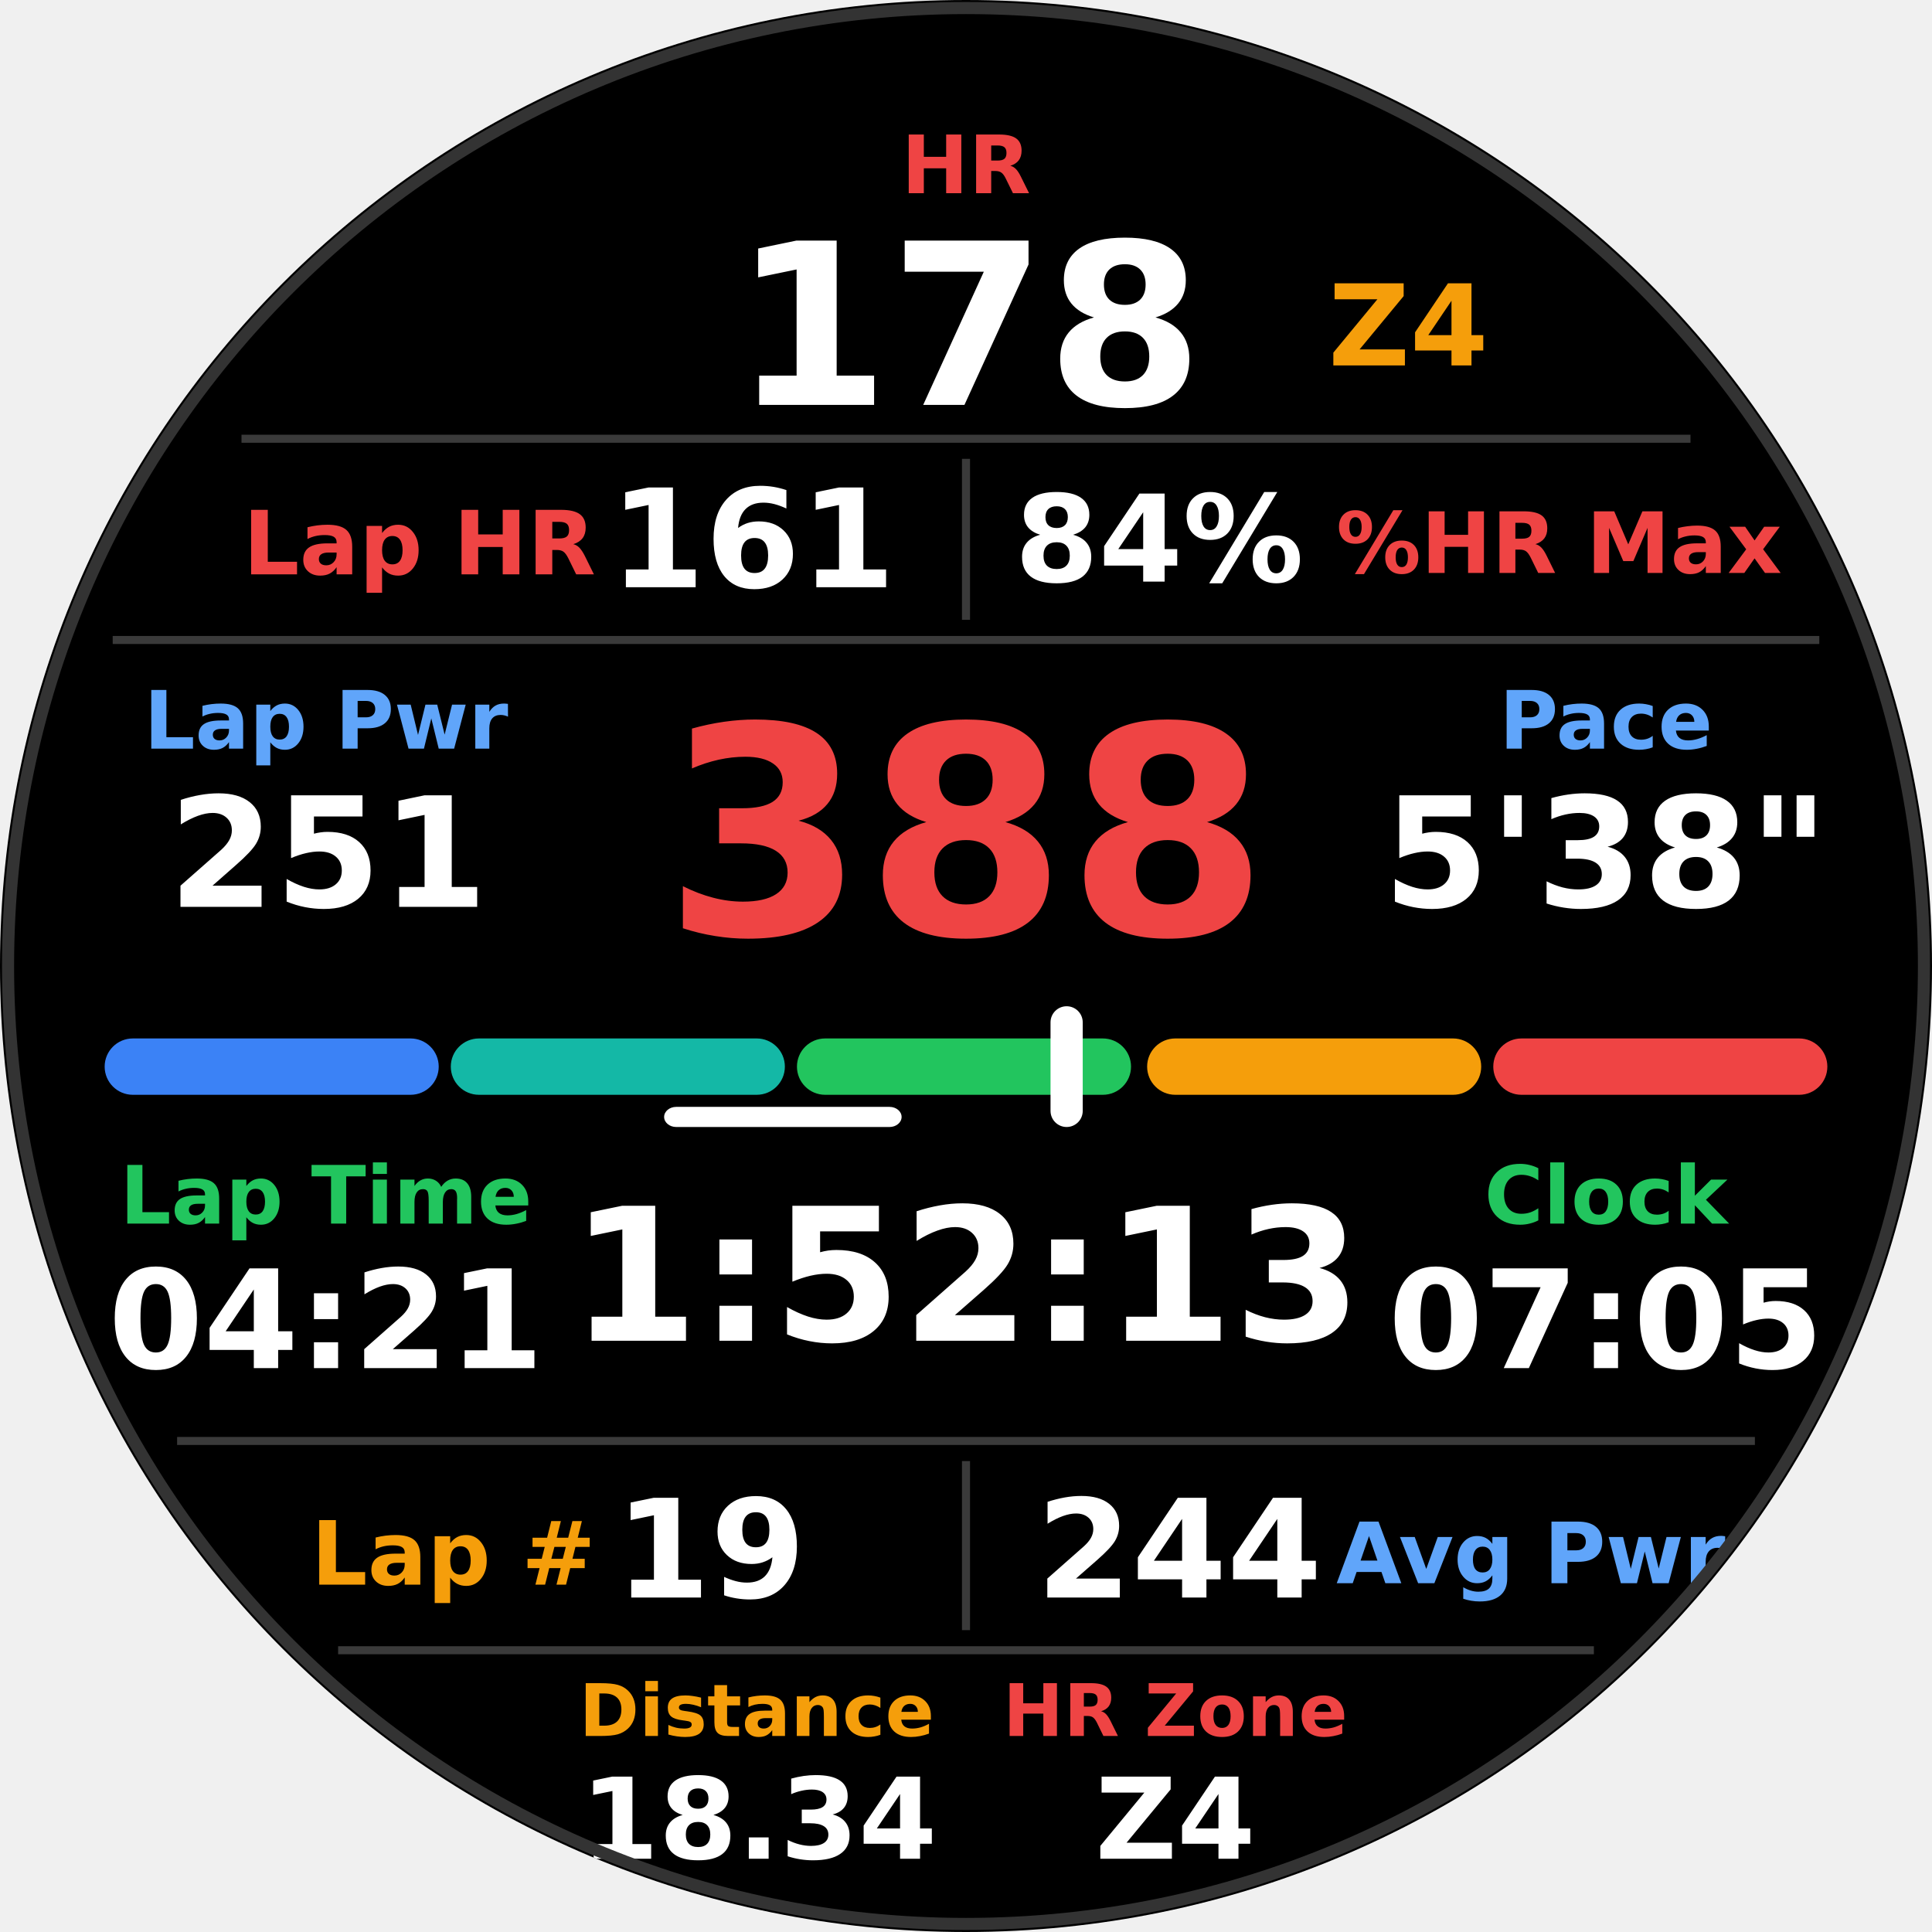
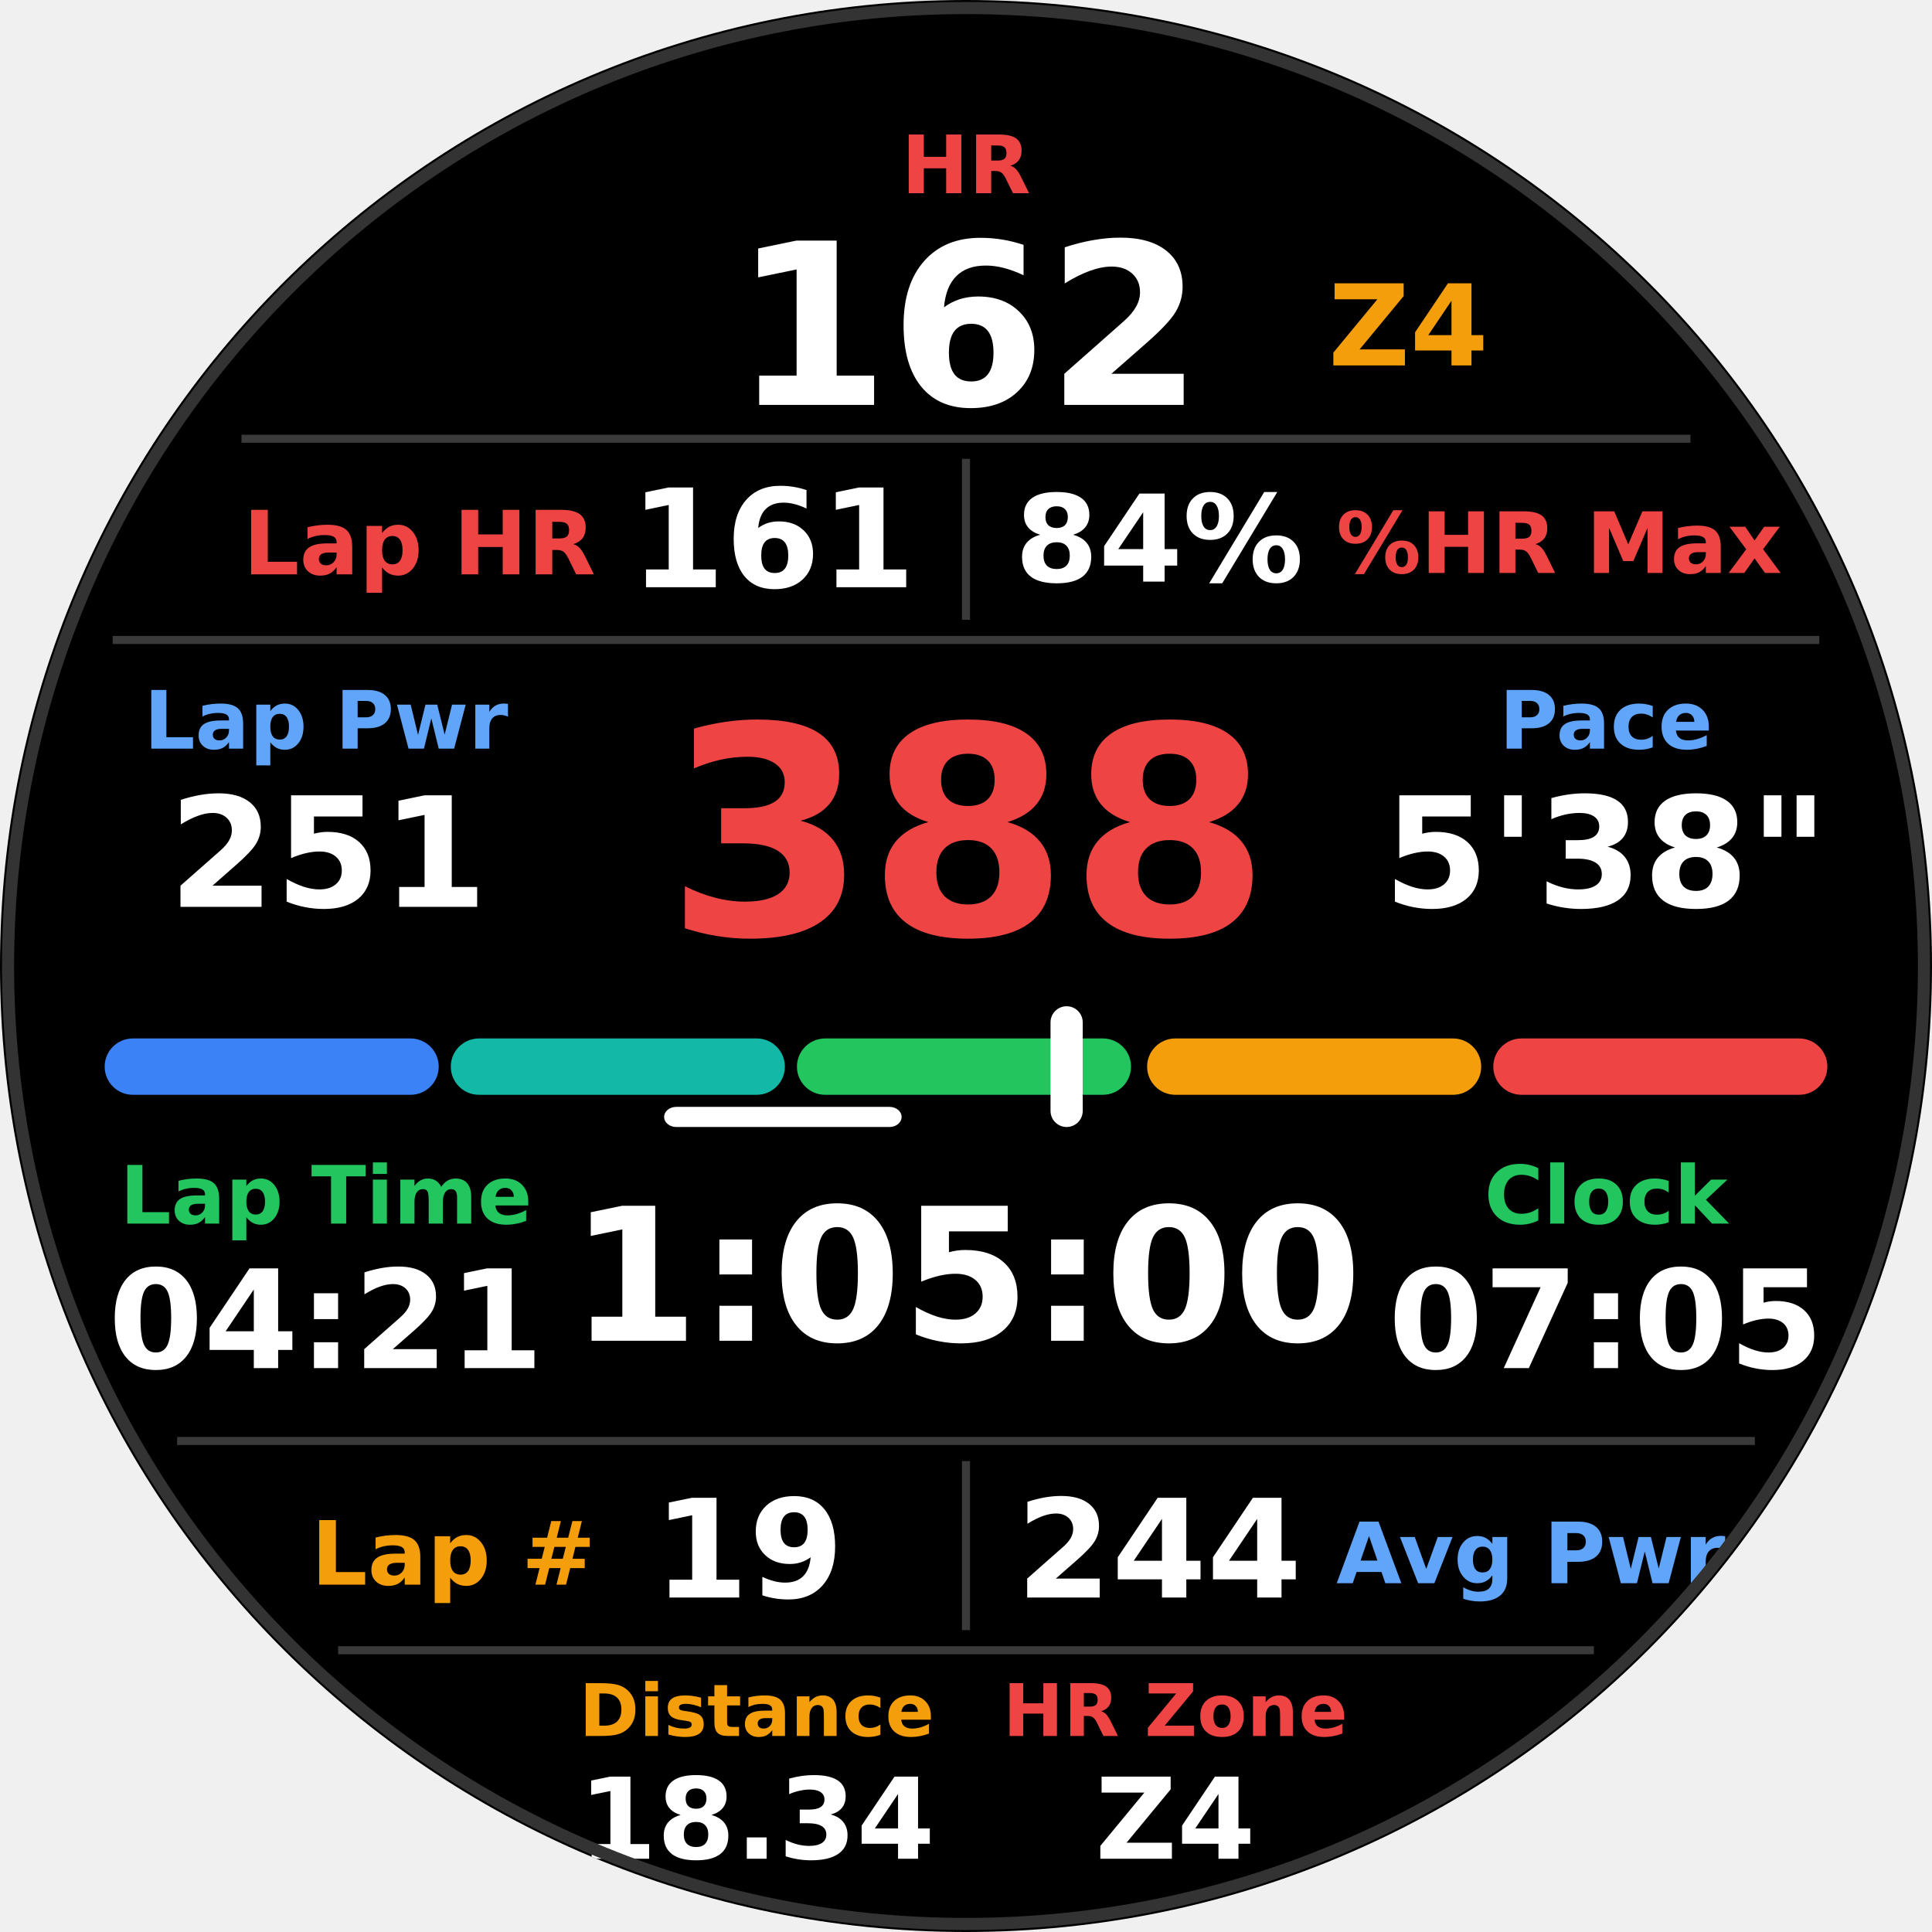
<svg xmlns="http://www.w3.org/2000/svg" width="480" height="480" viewBox="0 0 480 480">
  <defs>
    <clipPath id="round2">
      <circle cx="240" cy="240" r="240" />
    </clipPath>
  </defs>
  <circle cx="240" cy="240" r="239" fill="#000" />
  <g clip-path="url(#round2)">
    <rect x="0" y="0" width="480" height="480" rx="0" fill="#000000" />
    <rect x="60" y="108" width="360" height="2" rx="0" fill="#3a3a3a" />
    <rect x="28" y="158" width="424" height="2" rx="0" fill="#3a3a3a" />
    <rect x="44" y="357" width="392" height="2" rx="0" fill="#3a3a3a" />
    <rect x="84" y="409" width="312" height="2" rx="0" fill="#3a3a3a" />
    <text x="240" y="48" text-anchor="middle" font-size="20" fill="#ef4444" font-family="'DejaVu Sans',Arial,sans-serif" font-weight="600">HR</text>
    <text x="148" y="142.7" text-anchor="end" font-size="22" fill="#ef4444" font-family="'DejaVu Sans',Arial,sans-serif" font-weight="600">Lap HR</text>
    <text x="332" y="142.35" text-anchor="start" font-size="21" fill="#ef4444" font-family="'DejaVu Sans',Arial,sans-serif" font-weight="600">%HR Max</text>
    <text x="81" y="186" text-anchor="middle" font-size="20" fill="#60a5fa" font-family="'DejaVu Sans',Arial,sans-serif" font-weight="600">Lap Pwr</text>
    <text x="399" y="186" text-anchor="middle" font-size="20" fill="#60a5fa" font-family="'DejaVu Sans',Arial,sans-serif" font-weight="600">Pace</text>
    <text x="81" y="304" text-anchor="middle" font-size="20" fill="#22c55e" font-family="'DejaVu Sans',Arial,sans-serif" font-weight="600">Lap Time</text>
    <text x="399" y="304" text-anchor="middle" font-size="20" fill="#22c55e" font-family="'DejaVu Sans',Arial,sans-serif" font-weight="600">Clock</text>
    <text x="148" y="393.7" text-anchor="end" font-size="22" fill="#f59e0b" font-family="'DejaVu Sans',Arial,sans-serif" font-weight="600">Lap #</text>
    <text x="332" y="393.35" text-anchor="start" font-size="21" fill="#60a5fa" font-family="'DejaVu Sans',Arial,sans-serif" font-weight="600">Avg Pwr</text>
    <text x="188" y="431.3" text-anchor="middle" font-size="18" fill="#f59e0b" font-family="'DejaVu Sans',Arial,sans-serif" font-weight="600">Distance</text>
    <text x="292" y="431.3" text-anchor="middle" font-size="18" fill="#ef4444" font-family="'DejaVu Sans',Arial,sans-serif" font-weight="600">HR Zone</text>
    <text x="292" y="461.8" text-anchor="middle" font-size="28" fill="#ffffff" font-family="'DejaVu Sans',Arial,sans-serif" font-weight="600">Z4</text>
    <rect x="239" y="114" width="2" height="40" rx="0" fill="#3a3a3a" />
    <rect x="239" y="363" width="2" height="42" rx="0" fill="#3a3a3a" />
    <text x="330" y="90.8" text-anchor="start" font-size="28" fill="#f59e0b" font-family="'DejaVu Sans',Arial,sans-serif" font-weight="600">Z4</text>
    <rect x="26" y="258" width="83" height="14" rx="7" fill="#3b82f6" />
    <rect x="112" y="258" width="83" height="14" rx="7" fill="#14b8a6" />
    <rect x="198" y="258" width="83" height="14" rx="7" fill="#22c55e" />
    <rect x="285" y="258" width="83" height="14" rx="7" fill="#f59e0b" />
    <rect x="371" y="258" width="83" height="14" rx="7" fill="#ef4444" />
    <rect x="165" y="275" width="59" height="5" rx="3" fill="#ffffff" />
    <rect x="261" y="250" width="8" height="30" rx="4" fill="#ffffff" />
-     <text x="240.5" y="100.6" text-anchor="middle" font-size="56" fill="#ffffff" font-family="'DejaVu Sans',Arial,sans-serif" font-weight="600">178</text>
-     <text x="187" y="145.9" text-anchor="middle" font-size="34" fill="#ffffff" font-family="'DejaVu Sans',Arial,sans-serif" font-weight="600">161</text>
+     <text x="240.5" y="100.6" text-anchor="middle" font-size="56" fill="#ffffff" font-family="'DejaVu Sans',Arial,sans-serif" font-weight="600">162</text>
+     <text x="192" y="145.9" text-anchor="middle" font-size="34" fill="#ffffff" font-family="'DejaVu Sans',Arial,sans-serif" font-weight="600">161</text>
    <text x="288" y="144.5" text-anchor="middle" font-size="30" fill="#ffffff" font-family="'DejaVu Sans',Arial,sans-serif" font-weight="600">84%</text>
    <text x="81.5" y="225.3" text-anchor="middle" font-size="38" fill="#ffffff" font-family="'DejaVu Sans',Arial,sans-serif" font-weight="600">251</text>
    <text x="399" y="225.3" text-anchor="middle" font-size="38" fill="#ffffff" font-family="'DejaVu Sans',Arial,sans-serif" font-weight="600">5'38"</text>
    <text x="81" y="339.9" text-anchor="middle" font-size="34" fill="#ffffff" font-family="'DejaVu Sans',Arial,sans-serif" font-weight="600">04:21</text>
-     <text x="240" y="333.1" text-anchor="middle" font-size="46" fill="#ffffff" font-family="'DejaVu Sans',Arial,sans-serif" font-weight="600">1:52:13</text>
    <text x="399" y="339.9" text-anchor="middle" font-size="34" fill="#ffffff" font-family="'DejaVu Sans',Arial,sans-serif" font-weight="600">07:05</text>
-     <text x="176.5" y="396.9" text-anchor="middle" font-size="34" fill="#ffffff" font-family="'DejaVu Sans',Arial,sans-serif" font-weight="600">19</text>
-     <text x="293" y="396.9" text-anchor="middle" font-size="34" fill="#ffffff" font-family="'DejaVu Sans',Arial,sans-serif" font-weight="600">244</text>
-     <text x="188.5" y="461.8" text-anchor="middle" font-size="28" fill="#ffffff" font-family="'DejaVu Sans',Arial,sans-serif" font-weight="600">18.34</text>
-     <text x="240" y="232.2" text-anchor="middle" font-size="72" fill="#ef4444" font-family="'DejaVu Sans',Arial,sans-serif" font-weight="600">388</text>
+     <text x="186" y="396.9" text-anchor="middle" font-size="34" fill="#ffffff" font-family="'DejaVu Sans',Arial,sans-serif" font-weight="600">19</text>
+     <text x="288" y="396.9" text-anchor="middle" font-size="34" fill="#ffffff" font-family="'DejaVu Sans',Arial,sans-serif" font-weight="600">244</text>
+     <text x="188" y="461.8" text-anchor="middle" font-size="28" fill="#ffffff" font-family="'DejaVu Sans',Arial,sans-serif" font-weight="600">18.34</text>
+     <text x="240.5" y="232.2" text-anchor="middle" font-size="72" fill="#ef4444" font-family="'DejaVu Sans',Arial,sans-serif" font-weight="600">388</text>
+     <text x="240" y="333.1" text-anchor="middle" font-size="46" fill="#ffffff" font-family="'DejaVu Sans',Arial,sans-serif" font-weight="600">1:05:00</text>
  </g>
  <circle cx="240" cy="240" r="238" fill="none" stroke="#333" stroke-width="3" />
</svg>
